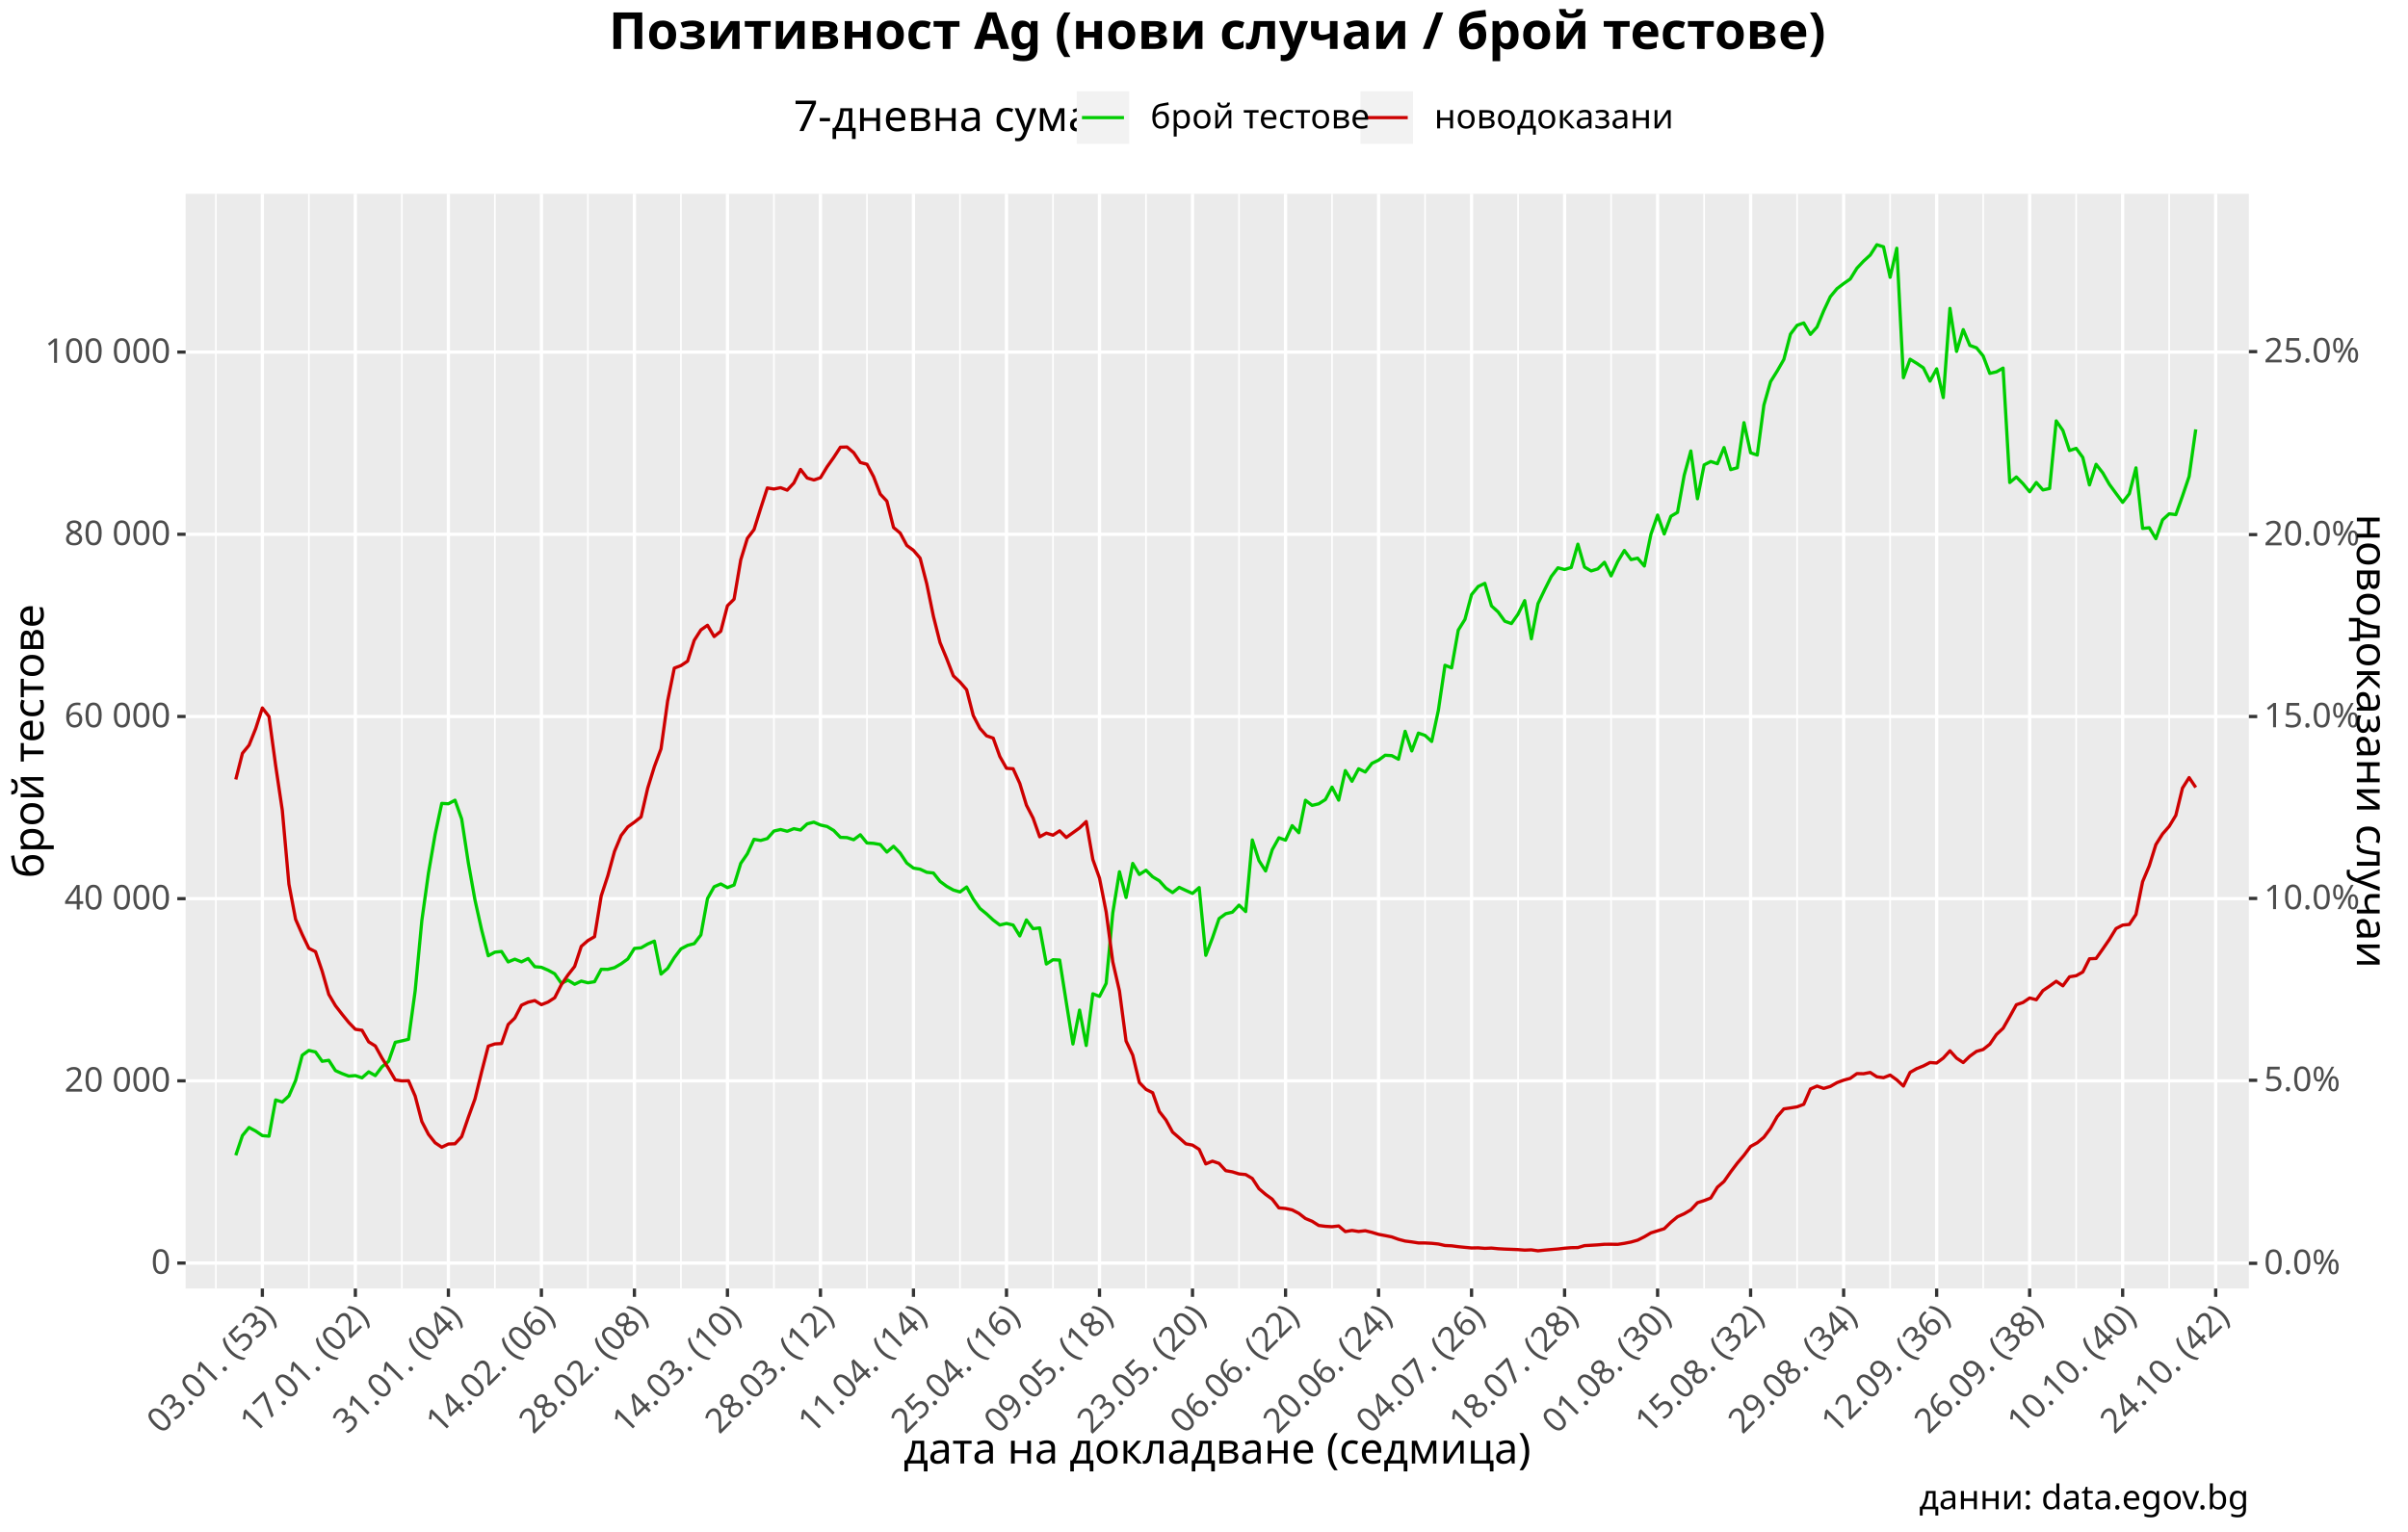
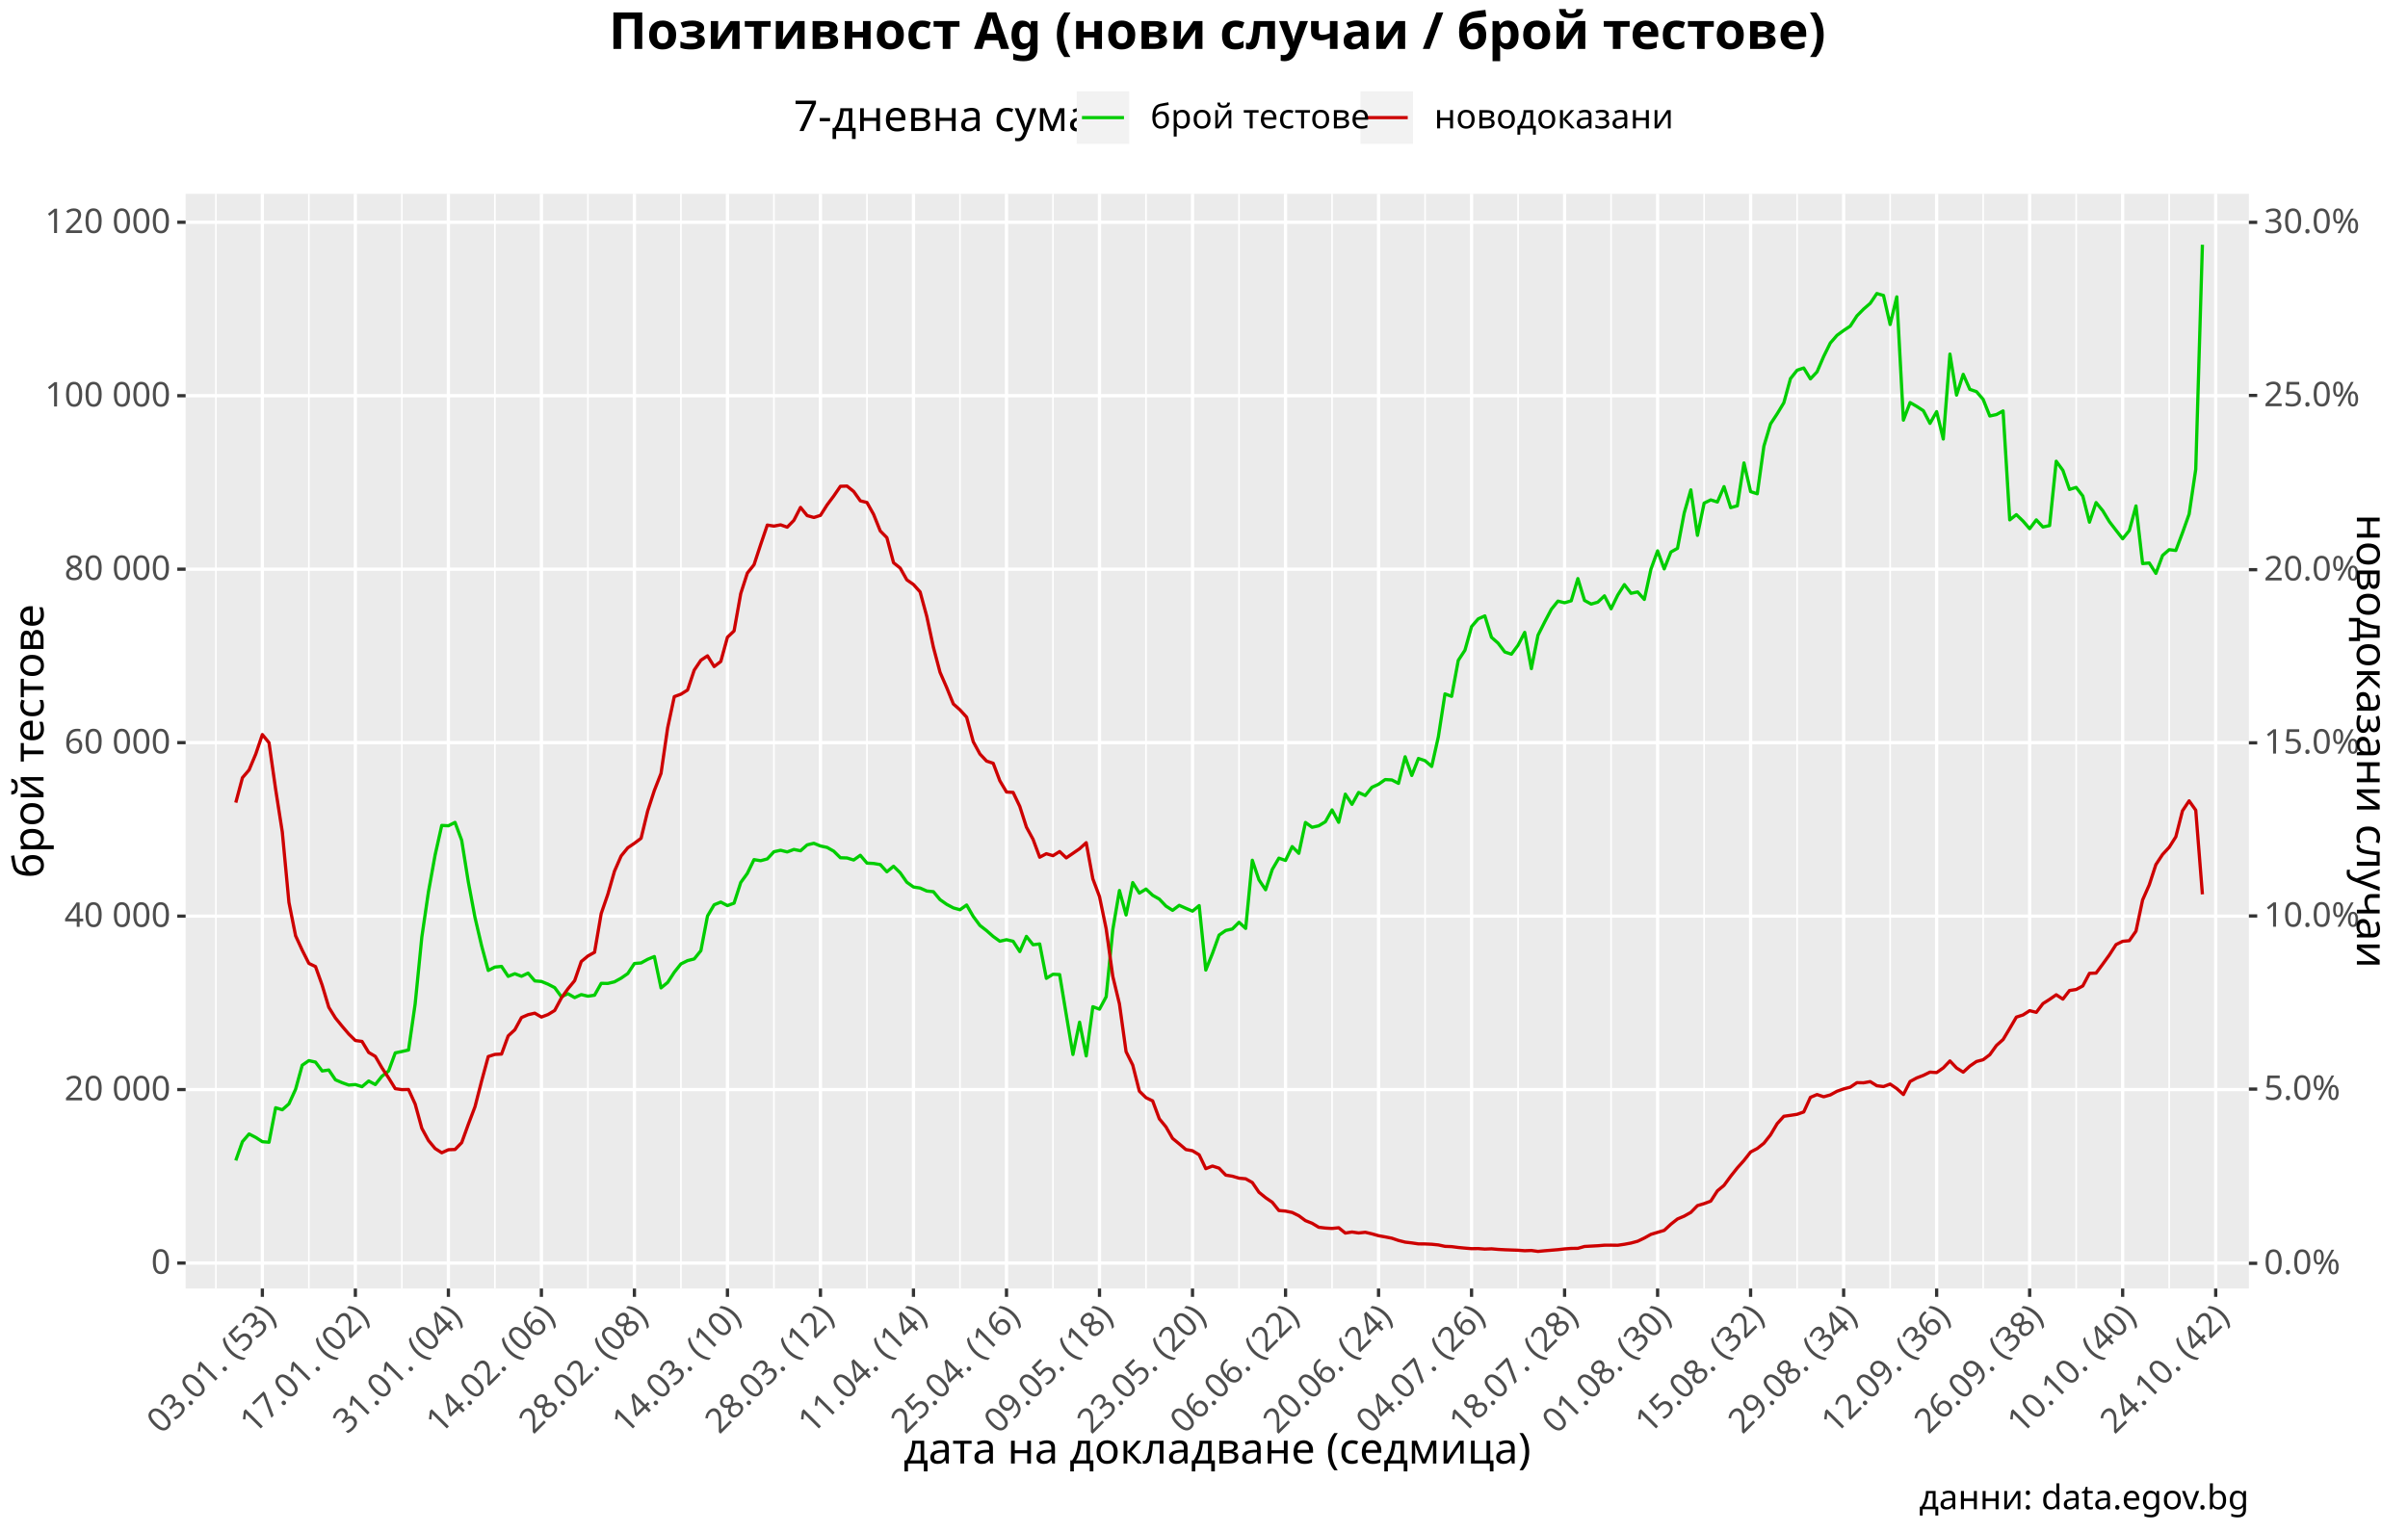
<svg xmlns="http://www.w3.org/2000/svg" class="svglite" viewBox="0 0 792.00 504.00">
  <defs>
    <style type="text/css">
    .svglite line, .svglite polyline, .svglite polygon, .svglite path, .svglite rect, .svglite circle {
      fill: none;
      stroke: #000000;
      stroke-linecap: round;
      stroke-linejoin: round;
      stroke-miterlimit: 10.00;
    }
  </style>
  </defs>
  <rect width="100%" height="100%" style="stroke: none; fill: #FFFFFF;" />
  <defs>
    <clipPath id="cpMC4wMHw3OTIuMDB8MC4wMHw1MDQuMDA=">
      <rect x="0.00" y="0.00" width="792.00" height="504.00" />
    </clipPath>
  </defs>
  <g clip-path="url(#cpMC4wMHw3OTIuMDB8MC4wMHw1MDQuMDA=)">
    <rect x="0.00" y="-0" width="792.00" height="504.00" style="stroke-width: 1.07; stroke: #FFFFFF; fill: #FFFFFF;" />
  </g>
  <defs>
    <clipPath id="cpNjEuMDV8NzM5LjY3fDYzLjc3fDQyMy45Mg==">
      <rect x="61.05" y="63.77" width="678.62" height="360.15" />
    </clipPath>
  </defs>
  <g clip-path="url(#cpNjEuMDV8NzM5LjY3fDYzLjc3fDQyMy45Mg==)">
    <rect x="61.05" y="63.77" width="678.62" height="360.15" style="stroke-width: 1.07; stroke: none; fill: #EBEBEB;" />
    <polyline points="71.00,423.92 71.00,63.77 " style="stroke-width: 0.53; stroke: #FFFFFF; stroke-linecap: butt;" />
    <polyline points="101.59,423.92 101.59,63.77 " style="stroke-width: 0.53; stroke: #FFFFFF; stroke-linecap: butt;" />
    <polyline points="132.18,423.92 132.18,63.77 " style="stroke-width: 0.53; stroke: #FFFFFF; stroke-linecap: butt;" />
    <polyline points="162.77,423.92 162.77,63.77 " style="stroke-width: 0.53; stroke: #FFFFFF; stroke-linecap: butt;" />
    <polyline points="193.37,423.92 193.37,63.77 " style="stroke-width: 0.53; stroke: #FFFFFF; stroke-linecap: butt;" />
    <polyline points="223.96,423.92 223.96,63.77 " style="stroke-width: 0.53; stroke: #FFFFFF; stroke-linecap: butt;" />
    <polyline points="254.55,423.92 254.55,63.77 " style="stroke-width: 0.53; stroke: #FFFFFF; stroke-linecap: butt;" />
    <polyline points="285.15,423.92 285.15,63.77 " style="stroke-width: 0.53; stroke: #FFFFFF; stroke-linecap: butt;" />
    <polyline points="315.74,423.92 315.74,63.77 " style="stroke-width: 0.53; stroke: #FFFFFF; stroke-linecap: butt;" />
    <polyline points="346.33,423.92 346.33,63.77 " style="stroke-width: 0.53; stroke: #FFFFFF; stroke-linecap: butt;" />
    <polyline points="376.93,423.92 376.93,63.77 " style="stroke-width: 0.53; stroke: #FFFFFF; stroke-linecap: butt;" />
    <polyline points="407.52,423.92 407.52,63.77 " style="stroke-width: 0.53; stroke: #FFFFFF; stroke-linecap: butt;" />
    <polyline points="438.11,423.92 438.11,63.77 " style="stroke-width: 0.53; stroke: #FFFFFF; stroke-linecap: butt;" />
    <polyline points="468.71,423.92 468.71,63.77 " style="stroke-width: 0.53; stroke: #FFFFFF; stroke-linecap: butt;" />
    <polyline points="499.30,423.92 499.30,63.77 " style="stroke-width: 0.53; stroke: #FFFFFF; stroke-linecap: butt;" />
    <polyline points="529.89,423.92 529.89,63.77 " style="stroke-width: 0.53; stroke: #FFFFFF; stroke-linecap: butt;" />
    <polyline points="560.49,423.92 560.49,63.77 " style="stroke-width: 0.53; stroke: #FFFFFF; stroke-linecap: butt;" />
    <polyline points="591.08,423.92 591.08,63.77 " style="stroke-width: 0.53; stroke: #FFFFFF; stroke-linecap: butt;" />
    <polyline points="621.67,423.92 621.67,63.77 " style="stroke-width: 0.53; stroke: #FFFFFF; stroke-linecap: butt;" />
    <polyline points="652.27,423.92 652.27,63.77 " style="stroke-width: 0.53; stroke: #FFFFFF; stroke-linecap: butt;" />
    <polyline points="682.86,423.92 682.86,63.77 " style="stroke-width: 0.53; stroke: #FFFFFF; stroke-linecap: butt;" />
    <polyline points="713.45,423.92 713.45,63.77 " style="stroke-width: 0.53; stroke: #FFFFFF; stroke-linecap: butt;" />
    <polyline points="61.05,415.54 739.67,415.54 " style="stroke-width: 1.07; stroke: #FFFFFF; stroke-linecap: butt;" />
-     <polyline points="61.05,355.60 739.67,355.60 " style="stroke-width: 1.07; stroke: #FFFFFF; stroke-linecap: butt;" />
-     <polyline points="61.05,295.66 739.67,295.66 " style="stroke-width: 1.07; stroke: #FFFFFF; stroke-linecap: butt;" />
-     <polyline points="61.05,235.72 739.67,235.72 " style="stroke-width: 1.07; stroke: #FFFFFF; stroke-linecap: butt;" />
-     <polyline points="61.05,175.78 739.67,175.78 " style="stroke-width: 1.07; stroke: #FFFFFF; stroke-linecap: butt;" />
-     <polyline points="61.05,115.84 739.67,115.84 " style="stroke-width: 1.07; stroke: #FFFFFF; stroke-linecap: butt;" />
+     <polyline points="61.05,358.47 739.67,358.47 " style="stroke-width: 1.07; stroke: #FFFFFF; stroke-linecap: butt;" />
+     <polyline points="61.05,301.40 739.67,301.40 " style="stroke-width: 1.07; stroke: #FFFFFF; stroke-linecap: butt;" />
+     <polyline points="61.05,244.33 739.67,244.33 " style="stroke-width: 1.07; stroke: #FFFFFF; stroke-linecap: butt;" />
+     <polyline points="61.05,187.26 739.67,187.26 " style="stroke-width: 1.07; stroke: #FFFFFF; stroke-linecap: butt;" />
+     <polyline points="61.05,130.20 739.67,130.20 " style="stroke-width: 1.07; stroke: #FFFFFF; stroke-linecap: butt;" />
+     <polyline points="61.05,73.13 739.67,73.13 " style="stroke-width: 1.07; stroke: #FFFFFF; stroke-linecap: butt;" />
    <polyline points="86.29,423.92 86.29,63.77 " style="stroke-width: 1.07; stroke: #FFFFFF; stroke-linecap: butt;" />
    <polyline points="116.88,423.92 116.88,63.77 " style="stroke-width: 1.07; stroke: #FFFFFF; stroke-linecap: butt;" />
    <polyline points="147.48,423.92 147.48,63.77 " style="stroke-width: 1.07; stroke: #FFFFFF; stroke-linecap: butt;" />
    <polyline points="178.07,423.92 178.07,63.77 " style="stroke-width: 1.07; stroke: #FFFFFF; stroke-linecap: butt;" />
    <polyline points="208.66,423.92 208.66,63.77 " style="stroke-width: 1.07; stroke: #FFFFFF; stroke-linecap: butt;" />
    <polyline points="239.26,423.92 239.26,63.77 " style="stroke-width: 1.07; stroke: #FFFFFF; stroke-linecap: butt;" />
    <polyline points="269.85,423.92 269.85,63.77 " style="stroke-width: 1.07; stroke: #FFFFFF; stroke-linecap: butt;" />
    <polyline points="300.44,423.92 300.44,63.77 " style="stroke-width: 1.07; stroke: #FFFFFF; stroke-linecap: butt;" />
    <polyline points="331.04,423.92 331.04,63.77 " style="stroke-width: 1.07; stroke: #FFFFFF; stroke-linecap: butt;" />
    <polyline points="361.63,423.92 361.63,63.77 " style="stroke-width: 1.07; stroke: #FFFFFF; stroke-linecap: butt;" />
    <polyline points="392.22,423.92 392.22,63.77 " style="stroke-width: 1.07; stroke: #FFFFFF; stroke-linecap: butt;" />
    <polyline points="422.82,423.92 422.82,63.77 " style="stroke-width: 1.07; stroke: #FFFFFF; stroke-linecap: butt;" />
    <polyline points="453.41,423.92 453.41,63.77 " style="stroke-width: 1.07; stroke: #FFFFFF; stroke-linecap: butt;" />
    <polyline points="484.00,423.92 484.00,63.77 " style="stroke-width: 1.07; stroke: #FFFFFF; stroke-linecap: butt;" />
    <polyline points="514.60,423.92 514.60,63.77 " style="stroke-width: 1.07; stroke: #FFFFFF; stroke-linecap: butt;" />
    <polyline points="545.19,423.92 545.19,63.77 " style="stroke-width: 1.07; stroke: #FFFFFF; stroke-linecap: butt;" />
    <polyline points="575.78,423.92 575.78,63.77 " style="stroke-width: 1.07; stroke: #FFFFFF; stroke-linecap: butt;" />
    <polyline points="606.38,423.92 606.38,63.77 " style="stroke-width: 1.07; stroke: #FFFFFF; stroke-linecap: butt;" />
    <polyline points="636.97,423.92 636.97,63.77 " style="stroke-width: 1.07; stroke: #FFFFFF; stroke-linecap: butt;" />
    <polyline points="667.56,423.92 667.56,63.77 " style="stroke-width: 1.07; stroke: #FFFFFF; stroke-linecap: butt;" />
    <polyline points="698.15,423.92 698.15,63.77 " style="stroke-width: 1.07; stroke: #FFFFFF; stroke-linecap: butt;" />
    <polyline points="728.75,423.92 728.75,63.77 " style="stroke-width: 1.07; stroke: #FFFFFF; stroke-linecap: butt;" />
-     <polyline points="77.55,380.09 79.74,373.60 81.92,370.94 84.11,372.13 86.29,373.62 88.48,373.80 90.66,361.88 92.85,362.57 95.03,360.54 97.22,355.50 99.40,347.18 101.59,345.59 103.77,346.10 105.96,349.17 108.14,348.84 110.33,352.23 112.51,353.21 114.70,354.04 116.88,353.87 119.07,354.60 121.26,352.64 123.44,353.87 125.63,350.98 127.81,349.17 130.00,342.92 132.18,342.45 134.37,341.92 136.55,326.00 138.74,302.88 140.92,287.26 143.11,274.55 145.29,264.32 147.48,264.44 149.66,263.27 151.85,269.47 154.03,283.83 156.22,296.10 158.40,305.90 160.59,314.44 162.77,313.27 164.96,313.04 167.14,316.47 169.33,315.57 171.52,316.45 173.70,315.36 175.89,318.05 178.07,318.24 180.26,319.18 182.44,320.37 184.63,323.51 186.81,322.48 189.00,323.82 191.18,322.78 193.37,323.34 195.55,322.98 197.74,318.89 199.92,318.92 202.11,318.36 204.29,317.10 206.48,315.51 208.66,312.03 210.85,311.84 213.03,310.58 215.22,309.63 217.41,320.47 219.59,318.59 221.78,315.06 223.96,312.18 226.15,311.03 228.33,310.46 230.52,307.60 232.70,295.63 234.89,291.74 237.07,290.82 239.26,292.03 241.44,291.17 243.63,284.06 245.81,280.89 248.00,276.14 250.18,276.51 252.37,275.89 254.55,273.41 256.74,272.91 258.92,273.49 261.11,272.63 263.29,273.09 265.48,271.05 267.67,270.49 269.85,271.43 272.04,271.92 274.22,273.23 276.41,275.49 278.59,275.57 280.78,276.27 282.96,274.64 285.15,277.34 287.33,277.47 289.52,277.85 291.70,280.33 293.89,278.43 296.07,280.68 298.26,283.96 300.44,285.60 302.63,285.97 304.81,286.98 307.00,287.22 309.18,289.97 311.37,291.60 313.56,292.82 315.74,293.46 317.93,291.82 320.11,295.78 322.30,298.88 324.48,300.67 326.67,302.70 328.85,304.34 331.04,303.81 333.22,304.35 335.41,307.92 337.59,302.66 339.78,305.55 341.96,305.28 344.15,317.16 346.33,315.75 348.52,315.86 350.70,329.73 352.89,343.47 355.07,332.32 357.26,343.96 359.44,326.96 361.63,327.81 363.82,323.53 366.00,300.34 368.19,286.81 370.37,295.27 372.56,284.07 374.74,287.70 376.93,286.31 379.11,288.47 381.30,289.78 383.48,292.19 385.67,293.66 387.85,291.94 390.04,292.96 392.22,293.95 394.41,292.02 396.59,314.30 398.78,308.58 400.96,302.22 403.15,300.62 405.33,300.11 407.52,297.79 409.71,299.90 411.89,276.35 414.08,283.14 416.26,286.55 418.45,279.55 420.63,275.63 422.82,276.42 425.00,271.64 427.19,273.96 429.37,263.29 431.56,264.97 433.74,264.45 435.93,263.05 438.11,258.96 440.30,263.25 442.48,253.52 444.67,257.04 446.85,252.93 449.04,253.99 451.22,251.15 453.41,250.09 455.59,248.47 457.78,248.61 459.97,249.79 462.15,240.60 464.34,247.06 466.52,241.19 468.71,241.95 470.89,243.94 473.08,233.70 475.26,218.87 477.45,219.72 479.63,207.30 481.82,203.79 484.00,195.63 486.19,192.95 488.37,191.92 490.56,199.34 492.74,201.34 494.93,204.38 497.11,205.15 499.30,202.03 501.48,197.61 503.67,210.16 505.85,198.61 508.04,194.03 510.23,189.66 512.41,186.81 514.60,187.38 516.78,186.70 518.97,179.03 521.15,186.57 523.34,187.83 525.52,187.17 527.71,184.99 529.89,189.46 532.08,184.74 534.26,181.11 536.45,184.11 538.63,183.64 540.82,186.22 543.00,175.76 545.19,169.45 547.37,175.69 549.56,169.85 551.74,168.57 553.93,156.39 556.12,148.37 558.30,164.09 560.49,152.95 562.67,151.84 564.86,152.56 567.04,147.25 569.23,154.51 571.41,153.88 573.60,139.06 575.78,148.97 577.97,149.71 580.15,133.27 582.34,125.57 584.52,122.08 586.71,118.27 588.89,109.93 591.08,107.02 593.26,106.26 595.45,110.01 597.63,107.59 599.82,102.26 602.00,97.62 604.19,94.97 606.38,93.30 608.56,91.78 610.75,88.24 612.93,85.91 615.12,83.92 617.30,80.52 619.49,81.20 621.67,91.23 623.86,81.67 626.04,124.26 628.23,118.19 630.41,119.52 632.60,121.01 634.78,125.39 636.97,121.34 639.15,130.80 641.34,101.46 643.52,115.62 645.71,108.45 647.89,113.64 650.08,114.43 652.27,117.12 654.45,122.84 656.64,122.34 658.82,121.10 661.01,158.74 663.19,156.93 665.38,159.14 667.56,161.80 669.75,158.74 671.93,161.19 674.12,160.71 676.30,138.48 678.49,141.62 680.67,148.22 682.86,147.51 685.04,150.49 687.23,159.54 689.41,152.76 691.60,155.56 693.78,159.35 695.97,162.34 698.15,165.28 700.34,162.43 702.53,153.93 704.71,173.85 706.90,173.63 709.08,177.22 711.27,171.04 713.45,169.04 715.64,169.31 717.82,163.21 720.01,156.75 722.19,141.27 " style="stroke-width: 1.07; stroke: #00CD00; stroke-linecap: butt;" />
-     <polyline points="77.55,256.44 79.74,247.83 81.92,245.16 84.11,239.67 86.29,232.92 88.48,235.75 90.66,251.85 92.85,266.60 95.03,290.91 97.22,302.45 99.40,307.43 101.59,312.00 103.77,313.10 105.96,319.52 108.14,327.15 110.33,330.87 112.51,333.69 114.70,336.38 116.88,338.64 119.07,338.96 121.26,342.77 123.44,344.12 125.63,348.09 127.81,351.56 130.00,355.28 132.18,355.62 134.37,355.56 136.55,360.61 138.74,368.98 140.92,373.19 143.11,375.97 145.29,377.43 147.48,376.38 149.66,376.30 151.85,373.95 154.03,367.61 156.22,361.55 158.40,352.66 160.59,344.18 162.77,343.45 164.96,343.33 167.14,337.06 169.33,334.93 171.52,330.70 173.70,329.72 175.89,329.19 178.07,330.54 180.26,329.67 182.44,328.26 184.63,323.96 186.81,320.76 189.00,317.97 191.18,311.35 193.37,309.44 195.55,308.17 197.74,294.76 199.92,288.11 202.11,280.12 204.29,274.88 206.48,272.05 208.66,270.49 210.85,268.77 213.03,259.32 215.22,252.24 217.41,246.36 219.59,230.63 221.78,219.81 223.96,218.98 226.15,217.52 228.33,210.67 230.52,207.25 232.70,205.72 234.89,209.43 237.07,207.67 239.26,199.29 241.44,197.12 243.63,184.21 245.81,177.11 248.00,174.24 250.18,167.28 252.37,160.54 254.55,160.89 256.74,160.45 258.92,161.26 261.11,158.89 263.29,154.43 265.48,157.26 267.67,157.91 269.85,157.18 272.04,153.57 274.22,150.49 276.41,147.13 278.59,147.06 280.78,148.93 282.96,152.16 285.15,152.74 287.33,156.84 289.52,162.56 291.70,164.88 293.89,173.55 296.07,175.38 298.26,179.46 300.44,181.07 302.63,183.63 304.81,192.06 307.00,202.75 309.18,211.40 311.37,216.69 313.56,222.35 315.74,224.39 317.93,226.93 320.11,235.42 322.30,239.63 324.48,242.08 326.67,242.85 328.85,248.89 331.04,252.77 333.22,252.92 335.41,257.74 337.59,264.89 339.78,269.14 341.96,275.30 344.15,274.10 346.33,274.77 348.52,273.35 350.70,275.53 352.89,273.96 355.07,272.39 357.26,270.29 359.44,282.78 361.63,288.91 363.82,300.04 366.00,316.46 368.19,326.01 370.37,342.50 372.56,347.14 374.74,356.16 376.93,358.41 379.11,359.50 381.30,365.69 383.48,368.47 385.67,372.47 387.85,374.35 390.04,376.32 392.22,376.74 394.41,378.14 396.59,382.93 398.78,382.02 400.96,382.76 403.15,385.15 405.33,385.54 407.52,386.22 409.71,386.43 411.89,387.72 414.08,391.09 416.26,392.95 418.45,394.54 420.63,397.39 422.82,397.59 425.00,398.06 427.19,399.20 429.37,400.89 431.56,401.80 433.74,403.18 435.93,403.46 438.11,403.59 440.30,403.34 442.48,405.19 444.67,404.82 446.85,405.16 449.04,404.91 451.22,405.44 453.41,406.10 455.59,406.51 457.78,406.95 459.97,407.74 462.15,408.31 464.34,408.59 466.52,408.93 468.71,408.94 470.89,409.05 473.08,409.28 475.26,409.77 477.45,409.87 479.63,410.16 481.82,410.38 484.00,410.58 486.19,410.54 488.37,410.71 490.56,410.62 492.74,410.83 494.93,410.95 497.11,411.03 499.30,411.12 501.48,411.29 503.67,411.20 505.85,411.52 508.04,411.29 510.23,411.10 512.41,410.92 514.60,410.66 516.78,410.49 518.97,410.45 521.15,409.81 523.34,409.69 525.52,409.56 527.71,409.37 529.89,409.36 532.08,409.39 534.26,409.06 536.45,408.63 538.63,408.01 540.82,406.91 543.00,405.62 545.19,404.93 547.37,404.25 549.56,402.12 551.74,400.31 553.93,399.33 556.12,398.05 558.30,395.70 560.49,395.00 562.67,394.15 564.86,390.59 567.04,388.69 569.23,385.55 571.41,382.67 573.60,380.09 575.78,377.17 577.97,375.97 580.15,374.15 582.34,371.22 584.52,367.38 586.71,364.83 588.89,364.51 591.08,364.15 593.26,363.32 595.45,358.28 597.63,357.32 599.82,358.09 602.00,357.44 604.19,356.19 606.38,355.37 608.56,354.77 610.75,353.21 612.93,353.26 615.12,352.84 617.30,354.27 619.49,354.56 621.67,353.70 623.86,355.27 626.04,357.31 628.23,352.82 630.41,351.58 632.60,350.70 634.78,349.57 636.97,349.73 639.15,348.11 641.34,345.71 643.52,348.13 645.71,349.58 647.89,347.48 650.08,345.90 652.27,345.28 654.45,343.55 656.64,340.35 658.82,338.31 661.01,334.48 663.19,330.56 665.38,329.81 667.56,328.33 669.75,328.91 671.93,325.90 674.12,324.42 676.30,322.84 678.49,324.34 680.67,321.37 682.86,321.01 685.04,319.79 687.23,315.44 689.41,315.34 691.60,312.24 693.78,309.07 695.97,305.50 698.15,304.36 700.34,304.14 702.53,300.85 704.71,290.08 706.90,284.86 709.08,277.85 711.27,274.36 713.45,271.87 715.64,268.24 717.82,259.29 720.01,255.83 722.19,259.07 " style="stroke-width: 1.07; stroke: #CD0000; stroke-linecap: butt;" />
+     <polyline points="77.55,381.79 79.74,375.60 81.92,373.08 84.11,374.21 86.29,375.62 88.48,375.80 90.66,364.45 92.85,365.11 95.03,363.17 97.22,358.37 99.40,350.46 101.59,348.94 103.77,349.43 105.96,352.35 108.14,352.03 110.33,355.26 112.51,356.20 114.70,356.99 116.88,356.82 119.07,357.52 121.26,355.65 123.44,356.82 125.63,354.08 127.81,352.35 130.00,346.40 132.18,345.95 134.37,345.45 136.55,330.29 138.74,308.28 140.92,293.41 143.11,281.30 145.29,271.57 147.48,271.68 149.66,270.57 151.85,276.46 154.03,290.14 156.22,301.82 158.40,311.15 160.59,319.28 162.77,318.17 164.96,317.95 167.14,321.22 169.33,320.36 171.52,321.19 173.70,320.16 175.89,322.72 178.07,322.90 180.26,323.80 182.44,324.93 184.63,327.91 186.81,326.94 189.00,328.21 191.18,327.22 193.37,327.75 195.55,327.42 197.74,323.52 199.92,323.55 202.11,323.02 204.29,321.82 206.48,320.30 208.66,316.99 210.85,316.81 213.03,315.61 215.22,314.70 217.41,325.02 219.59,323.23 221.78,319.87 223.96,317.13 226.15,316.04 228.33,315.49 230.52,312.77 232.70,301.37 234.89,297.67 237.07,296.79 239.26,297.95 241.44,297.13 243.63,290.35 245.81,287.34 248.00,282.82 250.18,283.17 252.37,282.58 254.55,280.22 256.74,279.74 258.92,280.29 261.11,279.47 263.29,279.91 265.48,277.97 267.67,277.44 269.85,278.33 272.04,278.80 274.22,280.04 276.41,282.20 278.59,282.27 280.78,282.94 282.96,281.39 285.15,283.96 287.33,284.08 289.52,284.45 291.70,286.81 293.89,285.00 296.07,287.14 298.26,290.26 300.44,291.82 302.63,292.17 304.81,293.14 307.00,293.37 309.18,295.98 311.37,297.53 313.56,298.70 315.74,299.31 317.93,297.75 320.11,301.52 322.30,304.47 324.48,306.17 326.67,308.10 328.85,309.67 331.04,309.16 333.22,309.68 335.41,313.07 337.59,308.07 339.78,310.82 341.96,310.56 344.15,321.87 346.33,320.53 348.52,320.64 350.70,333.84 352.89,346.92 355.07,336.30 357.26,347.39 359.44,331.21 361.63,332.02 363.82,327.94 366.00,305.86 368.19,292.98 370.37,301.03 372.56,290.37 374.74,293.83 376.93,292.50 379.11,294.55 381.30,295.80 383.48,298.10 385.67,299.50 387.85,297.86 390.04,298.83 392.22,299.77 394.41,297.94 396.59,319.15 398.78,313.70 400.96,307.65 403.15,306.13 405.33,305.64 407.52,303.43 409.71,305.44 411.89,283.02 414.08,289.48 416.26,292.73 418.45,286.06 420.63,282.33 422.82,283.09 425.00,278.53 427.19,280.74 429.37,270.59 431.56,272.18 433.74,271.69 435.93,270.35 438.11,266.46 440.30,270.54 442.48,261.28 444.67,264.63 446.85,260.72 449.04,261.73 451.22,259.02 453.41,258.02 455.59,256.48 457.78,256.60 459.97,257.73 462.15,248.98 464.34,255.13 466.52,249.54 468.71,250.27 470.89,252.16 473.08,242.41 475.26,228.29 477.45,229.10 479.63,217.27 481.82,213.93 484.00,206.16 486.19,203.61 488.37,202.63 490.56,209.69 492.74,211.60 494.93,214.50 497.11,215.23 499.30,212.26 501.48,208.05 503.67,219.99 505.85,209.00 508.04,204.65 510.23,200.48 512.41,197.77 514.60,198.31 516.78,197.67 518.97,190.36 521.15,197.54 523.34,198.74 525.52,198.11 527.71,196.03 529.89,200.29 532.08,195.79 534.26,192.34 536.45,195.20 538.63,194.75 540.82,197.21 543.00,187.24 545.19,181.24 547.37,187.18 549.56,181.62 551.74,180.40 553.93,168.81 556.12,161.17 558.30,176.13 560.49,165.53 562.67,164.47 564.86,165.16 567.04,160.10 569.23,167.01 571.41,166.41 573.60,152.31 575.78,161.74 577.97,162.45 580.15,146.79 582.34,139.46 584.52,136.14 586.71,132.51 588.89,124.57 591.08,121.80 593.26,121.07 595.45,124.65 597.63,122.34 599.82,117.26 602.00,112.85 604.19,110.33 606.38,108.73 608.56,107.29 610.75,103.92 612.93,101.70 615.12,99.81 617.30,96.57 619.49,97.21 621.67,106.76 623.86,97.67 626.04,138.22 628.23,132.44 630.41,133.70 632.60,135.12 634.78,139.29 636.97,135.43 639.15,144.44 641.34,116.50 643.52,129.99 645.71,123.16 647.89,128.10 650.08,128.85 652.27,131.41 654.45,136.86 656.64,136.39 658.82,135.20 661.01,171.04 663.19,169.32 665.38,171.43 667.56,173.95 669.75,171.04 671.93,173.38 674.12,172.91 676.30,151.75 678.49,154.74 680.67,161.02 682.86,160.35 685.04,163.19 687.23,171.80 689.41,165.35 691.60,168.02 693.78,171.62 695.97,174.47 698.15,177.27 700.34,174.55 702.53,166.46 704.71,185.42 706.90,185.22 709.08,188.64 711.27,182.75 713.45,180.84 715.64,181.10 717.82,175.30 720.01,169.15 722.19,154.41 724.38,80.52 " style="stroke-width: 1.07; stroke: #00CD00; stroke-linecap: butt;" />
+     <polyline points="77.55,264.06 79.74,255.87 81.92,253.32 84.11,248.10 86.29,241.67 88.48,244.36 90.66,259.69 92.85,273.73 95.03,296.88 97.22,307.87 99.40,312.61 101.59,316.96 103.77,318.00 105.96,324.12 108.14,331.39 110.33,334.93 112.51,337.61 114.70,340.18 116.88,342.33 119.07,342.63 121.26,346.26 123.44,347.54 125.63,351.32 127.81,354.62 130.00,358.17 132.18,358.49 134.37,358.44 136.55,363.24 138.74,371.21 140.92,375.22 143.11,377.86 145.29,379.26 147.48,378.26 149.66,378.18 151.85,375.94 154.03,369.91 156.22,364.14 158.40,355.67 160.59,347.60 162.77,346.90 164.96,346.79 167.14,340.82 169.33,338.79 171.52,334.77 173.70,333.83 175.89,333.33 178.07,334.61 180.26,333.78 182.44,332.44 184.63,328.35 186.81,325.30 189.00,322.64 191.18,316.34 193.37,314.52 195.55,313.31 197.74,300.55 199.92,294.22 202.11,286.61 204.29,281.62 206.48,278.92 208.66,277.44 210.85,275.80 213.03,266.80 215.22,260.06 217.41,254.46 219.59,239.49 221.78,229.19 223.96,228.39 226.15,227.01 228.33,220.48 230.52,217.22 232.70,215.77 234.89,219.30 237.07,217.63 239.26,209.65 241.44,207.58 243.63,195.29 245.81,188.54 248.00,185.80 250.18,179.17 252.37,172.75 254.55,173.09 256.74,172.67 258.92,173.44 261.11,171.19 263.29,166.94 265.48,169.63 267.67,170.25 269.85,169.56 272.04,166.11 274.22,163.19 276.41,159.99 278.59,159.92 280.78,161.70 282.96,164.77 285.15,165.32 287.33,169.23 289.52,174.68 291.70,176.89 293.89,185.14 296.07,186.88 298.26,190.77 300.44,192.30 302.63,194.74 304.81,202.76 307.00,212.95 309.18,221.18 311.37,226.21 313.56,231.60 315.74,233.54 317.93,235.96 320.11,244.05 322.30,248.06 324.48,250.39 326.67,251.12 328.85,256.87 331.04,260.57 333.22,260.71 335.41,265.30 337.59,272.11 339.78,276.15 341.96,282.02 344.15,280.87 346.33,281.52 348.52,280.16 350.70,282.24 352.89,280.74 355.07,279.24 357.26,277.25 359.44,289.14 361.63,294.98 363.82,305.57 366.00,321.20 368.19,330.30 370.37,346.00 372.56,350.42 374.74,359.00 376.93,361.14 379.11,362.19 381.30,368.08 383.48,370.73 385.67,374.54 387.85,376.33 390.04,378.20 392.22,378.60 394.41,379.93 396.59,384.49 398.78,383.63 400.96,384.33 403.15,386.61 405.33,386.97 407.52,387.62 409.71,387.82 411.89,389.05 414.08,392.26 416.26,394.04 418.45,395.54 420.63,398.26 422.82,398.45 425.00,398.90 427.19,399.98 429.37,401.59 431.56,402.46 433.74,403.77 435.93,404.03 438.11,404.16 440.30,403.93 442.48,405.68 444.67,405.33 446.85,405.65 449.04,405.42 451.22,405.93 453.41,406.55 455.59,406.94 457.78,407.37 459.97,408.11 462.15,408.66 464.34,408.92 466.52,409.24 468.71,409.26 470.89,409.36 473.08,409.58 475.26,410.05 477.45,410.14 479.63,410.42 481.82,410.63 484.00,410.81 486.19,410.78 488.37,410.94 490.56,410.86 492.74,411.05 494.93,411.17 497.11,411.25 499.30,411.33 501.48,411.49 503.67,411.41 505.85,411.71 508.04,411.50 510.23,411.32 512.41,411.14 514.60,410.89 516.78,410.73 518.97,410.70 521.15,410.09 523.34,409.97 525.52,409.85 527.71,409.67 529.89,409.66 532.08,409.69 534.26,409.37 536.45,408.96 538.63,408.37 540.82,407.32 543.00,406.10 545.19,405.44 547.37,404.79 549.56,402.76 551.74,401.04 553.93,400.11 556.12,398.88 558.30,396.65 560.49,395.99 562.67,395.18 564.86,391.79 567.04,389.98 569.23,386.99 571.41,384.24 573.60,381.79 575.78,379.01 577.97,377.86 580.15,376.13 582.34,373.35 584.52,369.68 586.71,367.26 588.89,366.95 591.08,366.61 593.26,365.83 595.45,361.03 597.63,360.11 599.82,360.84 602.00,360.23 604.19,359.03 606.38,358.25 608.56,357.68 610.75,356.20 612.93,356.24 615.12,355.85 617.30,357.21 619.49,357.48 621.67,356.66 623.86,358.15 626.04,360.10 628.23,355.82 630.41,354.64 632.60,353.80 634.78,352.73 636.97,352.88 639.15,351.34 641.34,349.05 643.52,351.36 645.71,352.74 647.89,350.74 650.08,349.23 652.27,348.65 654.45,347.00 656.64,343.95 658.82,342.01 661.01,338.36 663.19,334.63 665.38,333.92 667.56,332.51 669.75,333.06 671.93,330.19 674.12,328.79 676.30,327.28 678.49,328.71 680.67,325.88 682.86,325.54 685.04,324.37 687.23,320.23 689.41,320.14 691.60,317.19 693.78,314.17 695.97,310.77 698.15,309.69 700.34,309.48 702.53,306.35 704.71,296.09 706.90,291.12 709.08,284.45 711.27,281.12 713.45,278.76 715.64,275.30 717.82,266.77 720.01,263.48 722.19,266.56 724.38,294.24 " style="stroke-width: 1.07; stroke: #CD0000; stroke-linecap: butt;" />
  </g>
  <g clip-path="url(#cpMC4wMHw3OTIuMDB8MC4wMHw1MDQuMDA=)">
    <text x="56.12" y="419.08" text-anchor="end" style="font-size: 11.20px; fill: #4D4D4D; font-family: Calibri;" textLength="5.67px" lengthAdjust="spacingAndGlyphs">0</text>
-     <text x="56.12" y="359.14" text-anchor="end" style="font-size: 11.20px; fill: #4D4D4D; font-family: Calibri;" textLength="30.90px" lengthAdjust="spacingAndGlyphs">20 000</text>
-     <text x="56.12" y="299.20" text-anchor="end" style="font-size: 11.20px; fill: #4D4D4D; font-family: Calibri;" textLength="30.90px" lengthAdjust="spacingAndGlyphs">40 000</text>
-     <text x="56.12" y="239.26" text-anchor="end" style="font-size: 11.20px; fill: #4D4D4D; font-family: Calibri;" textLength="30.90px" lengthAdjust="spacingAndGlyphs">60 000</text>
-     <text x="56.12" y="179.32" text-anchor="end" style="font-size: 11.20px; fill: #4D4D4D; font-family: Calibri;" textLength="30.90px" lengthAdjust="spacingAndGlyphs">80 000</text>
-     <text x="56.12" y="119.37" text-anchor="end" style="font-size: 11.20px; fill: #4D4D4D; font-family: Calibri;" textLength="36.57px" lengthAdjust="spacingAndGlyphs">100 000</text>
+     <text x="56.12" y="362.01" text-anchor="end" style="font-size: 11.20px; fill: #4D4D4D; font-family: Calibri;" textLength="30.90px" lengthAdjust="spacingAndGlyphs">20 000</text>
+     <text x="56.12" y="304.94" text-anchor="end" style="font-size: 11.20px; fill: #4D4D4D; font-family: Calibri;" textLength="30.90px" lengthAdjust="spacingAndGlyphs">40 000</text>
+     <text x="56.12" y="247.87" text-anchor="end" style="font-size: 11.20px; fill: #4D4D4D; font-family: Calibri;" textLength="30.90px" lengthAdjust="spacingAndGlyphs">60 000</text>
+     <text x="56.12" y="190.80" text-anchor="end" style="font-size: 11.20px; fill: #4D4D4D; font-family: Calibri;" textLength="30.90px" lengthAdjust="spacingAndGlyphs">80 000</text>
+     <text x="56.12" y="133.73" text-anchor="end" style="font-size: 11.20px; fill: #4D4D4D; font-family: Calibri;" textLength="36.57px" lengthAdjust="spacingAndGlyphs">100 000</text>
+     <text x="56.12" y="76.66" text-anchor="end" style="font-size: 11.20px; fill: #4D4D4D; font-family: Calibri;" textLength="36.57px" lengthAdjust="spacingAndGlyphs">120 000</text>
    <polyline points="58.31,415.54 61.05,415.54 " style="stroke-width: 1.07; stroke: #333333; stroke-linecap: butt;" />
-     <polyline points="58.31,355.60 61.05,355.60 " style="stroke-width: 1.07; stroke: #333333; stroke-linecap: butt;" />
-     <polyline points="58.31,295.66 61.05,295.66 " style="stroke-width: 1.07; stroke: #333333; stroke-linecap: butt;" />
-     <polyline points="58.31,235.72 61.05,235.72 " style="stroke-width: 1.07; stroke: #333333; stroke-linecap: butt;" />
-     <polyline points="58.31,175.78 61.05,175.78 " style="stroke-width: 1.07; stroke: #333333; stroke-linecap: butt;" />
-     <polyline points="58.31,115.84 61.05,115.84 " style="stroke-width: 1.07; stroke: #333333; stroke-linecap: butt;" />
+     <polyline points="58.31,358.47 61.05,358.47 " style="stroke-width: 1.07; stroke: #333333; stroke-linecap: butt;" />
+     <polyline points="58.31,301.40 61.05,301.40 " style="stroke-width: 1.07; stroke: #333333; stroke-linecap: butt;" />
+     <polyline points="58.31,244.33 61.05,244.33 " style="stroke-width: 1.07; stroke: #333333; stroke-linecap: butt;" />
+     <polyline points="58.31,187.26 61.05,187.26 " style="stroke-width: 1.07; stroke: #333333; stroke-linecap: butt;" />
+     <polyline points="58.31,130.20 61.05,130.20 " style="stroke-width: 1.07; stroke: #333333; stroke-linecap: butt;" />
+     <polyline points="58.31,73.13 61.05,73.13 " style="stroke-width: 1.07; stroke: #333333; stroke-linecap: butt;" />
    <polyline points="739.67,415.63 742.41,415.63 " style="stroke-width: 1.07; stroke: #333333; stroke-linecap: butt;" />
-     <polyline points="739.67,355.42 742.41,355.42 " style="stroke-width: 1.07; stroke: #333333; stroke-linecap: butt;" />
-     <polyline points="739.67,295.58 742.41,295.58 " style="stroke-width: 1.07; stroke: #333333; stroke-linecap: butt;" />
-     <polyline points="739.67,235.73 742.41,235.73 " style="stroke-width: 1.07; stroke: #333333; stroke-linecap: butt;" />
-     <polyline points="739.67,175.89 742.41,175.89 " style="stroke-width: 1.07; stroke: #333333; stroke-linecap: butt;" />
-     <polyline points="739.67,115.68 742.41,115.68 " style="stroke-width: 1.07; stroke: #333333; stroke-linecap: butt;" />
+     <polyline points="739.67,358.31 742.41,358.31 " style="stroke-width: 1.07; stroke: #333333; stroke-linecap: butt;" />
+     <polyline points="739.67,301.35 742.41,301.35 " style="stroke-width: 1.07; stroke: #333333; stroke-linecap: butt;" />
+     <polyline points="739.67,244.39 742.41,244.39 " style="stroke-width: 1.07; stroke: #333333; stroke-linecap: butt;" />
+     <polyline points="739.67,187.43 742.41,187.43 " style="stroke-width: 1.07; stroke: #333333; stroke-linecap: butt;" />
+     <polyline points="739.67,130.10 742.41,130.10 " style="stroke-width: 1.07; stroke: #333333; stroke-linecap: butt;" />
+     <polyline points="739.67,73.15 742.41,73.15 " style="stroke-width: 1.07; stroke: #333333; stroke-linecap: butt;" />
    <text x="744.61" y="419.16" style="font-size: 11.20px; fill: #4D4D4D; font-family: Calibri;" textLength="22.17px" lengthAdjust="spacingAndGlyphs">0.0%</text>
-     <text x="744.61" y="358.96" style="font-size: 11.20px; fill: #4D4D4D; font-family: Calibri;" textLength="22.17px" lengthAdjust="spacingAndGlyphs">5.0%</text>
-     <text x="744.61" y="299.11" style="font-size: 11.20px; fill: #4D4D4D; font-family: Calibri;" textLength="27.84px" lengthAdjust="spacingAndGlyphs">10.0%</text>
-     <text x="744.61" y="239.27" style="font-size: 11.20px; fill: #4D4D4D; font-family: Calibri;" textLength="27.84px" lengthAdjust="spacingAndGlyphs">15.0%</text>
-     <text x="744.61" y="179.42" style="font-size: 11.20px; fill: #4D4D4D; font-family: Calibri;" textLength="27.84px" lengthAdjust="spacingAndGlyphs">20.0%</text>
-     <text x="744.61" y="119.22" style="font-size: 11.20px; fill: #4D4D4D; font-family: Calibri;" textLength="27.84px" lengthAdjust="spacingAndGlyphs">25.0%</text>
+     <text x="744.61" y="361.84" style="font-size: 11.20px; fill: #4D4D4D; font-family: Calibri;" textLength="22.17px" lengthAdjust="spacingAndGlyphs">5.0%</text>
+     <text x="744.61" y="304.88" style="font-size: 11.20px; fill: #4D4D4D; font-family: Calibri;" textLength="27.84px" lengthAdjust="spacingAndGlyphs">10.0%</text>
+     <text x="744.61" y="247.92" style="font-size: 11.20px; fill: #4D4D4D; font-family: Calibri;" textLength="27.84px" lengthAdjust="spacingAndGlyphs">15.0%</text>
+     <text x="744.61" y="190.96" style="font-size: 11.20px; fill: #4D4D4D; font-family: Calibri;" textLength="27.84px" lengthAdjust="spacingAndGlyphs">20.0%</text>
+     <text x="744.61" y="133.64" style="font-size: 11.20px; fill: #4D4D4D; font-family: Calibri;" textLength="27.84px" lengthAdjust="spacingAndGlyphs">25.0%</text>
+     <text x="744.61" y="76.68" style="font-size: 11.20px; fill: #4D4D4D; font-family: Calibri;" textLength="27.84px" lengthAdjust="spacingAndGlyphs">30.0%</text>
    <polyline points="86.29,426.66 86.29,423.92 " style="stroke-width: 1.07; stroke: #333333; stroke-linecap: butt;" />
    <polyline points="116.88,426.66 116.88,423.92 " style="stroke-width: 1.07; stroke: #333333; stroke-linecap: butt;" />
    <polyline points="147.48,426.66 147.48,423.92 " style="stroke-width: 1.07; stroke: #333333; stroke-linecap: butt;" />
    <polyline points="178.07,426.66 178.07,423.92 " style="stroke-width: 1.07; stroke: #333333; stroke-linecap: butt;" />
    <polyline points="208.66,426.66 208.66,423.92 " style="stroke-width: 1.07; stroke: #333333; stroke-linecap: butt;" />
    <polyline points="239.26,426.66 239.26,423.92 " style="stroke-width: 1.07; stroke: #333333; stroke-linecap: butt;" />
    <polyline points="269.85,426.66 269.85,423.92 " style="stroke-width: 1.07; stroke: #333333; stroke-linecap: butt;" />
    <polyline points="300.44,426.66 300.44,423.92 " style="stroke-width: 1.07; stroke: #333333; stroke-linecap: butt;" />
    <polyline points="331.04,426.66 331.04,423.92 " style="stroke-width: 1.07; stroke: #333333; stroke-linecap: butt;" />
    <polyline points="361.63,426.66 361.63,423.92 " style="stroke-width: 1.07; stroke: #333333; stroke-linecap: butt;" />
    <polyline points="392.22,426.66 392.22,423.92 " style="stroke-width: 1.07; stroke: #333333; stroke-linecap: butt;" />
    <polyline points="422.82,426.66 422.82,423.92 " style="stroke-width: 1.07; stroke: #333333; stroke-linecap: butt;" />
    <polyline points="453.41,426.66 453.41,423.92 " style="stroke-width: 1.07; stroke: #333333; stroke-linecap: butt;" />
    <polyline points="484.00,426.66 484.00,423.92 " style="stroke-width: 1.07; stroke: #333333; stroke-linecap: butt;" />
    <polyline points="514.60,426.66 514.60,423.92 " style="stroke-width: 1.07; stroke: #333333; stroke-linecap: butt;" />
    <polyline points="545.19,426.66 545.19,423.92 " style="stroke-width: 1.07; stroke: #333333; stroke-linecap: butt;" />
    <polyline points="575.78,426.66 575.78,423.92 " style="stroke-width: 1.07; stroke: #333333; stroke-linecap: butt;" />
    <polyline points="606.38,426.66 606.38,423.92 " style="stroke-width: 1.07; stroke: #333333; stroke-linecap: butt;" />
    <polyline points="636.97,426.66 636.97,423.92 " style="stroke-width: 1.07; stroke: #333333; stroke-linecap: butt;" />
    <polyline points="667.56,426.66 667.56,423.92 " style="stroke-width: 1.07; stroke: #333333; stroke-linecap: butt;" />
    <polyline points="698.15,426.66 698.15,423.92 " style="stroke-width: 1.07; stroke: #333333; stroke-linecap: butt;" />
    <polyline points="728.75,426.66 728.75,423.92 " style="stroke-width: 1.07; stroke: #333333; stroke-linecap: butt;" />
    <text transform="translate(91.29,433.85) rotate(-45)" text-anchor="end" style="font-size: 11.20px; fill: #4D4D4D; font-family: Calibri;" textLength="49.00px" lengthAdjust="spacingAndGlyphs">03.01. (53)</text>
    <text transform="translate(121.88,433.85) rotate(-45)" text-anchor="end" style="font-size: 11.20px; fill: #4D4D4D; font-family: Calibri;" textLength="49.00px" lengthAdjust="spacingAndGlyphs">17.01. (02)</text>
    <text transform="translate(152.48,433.85) rotate(-45)" text-anchor="end" style="font-size: 11.20px; fill: #4D4D4D; font-family: Calibri;" textLength="49.00px" lengthAdjust="spacingAndGlyphs">31.01. (04)</text>
    <text transform="translate(183.07,433.85) rotate(-45)" text-anchor="end" style="font-size: 11.20px; fill: #4D4D4D; font-family: Calibri;" textLength="49.00px" lengthAdjust="spacingAndGlyphs">14.02. (06)</text>
    <text transform="translate(213.66,433.85) rotate(-45)" text-anchor="end" style="font-size: 11.20px; fill: #4D4D4D; font-family: Calibri;" textLength="49.00px" lengthAdjust="spacingAndGlyphs">28.02. (08)</text>
    <text transform="translate(244.26,433.85) rotate(-45)" text-anchor="end" style="font-size: 11.20px; fill: #4D4D4D; font-family: Calibri;" textLength="49.00px" lengthAdjust="spacingAndGlyphs">14.03. (10)</text>
    <text transform="translate(274.85,433.85) rotate(-45)" text-anchor="end" style="font-size: 11.20px; fill: #4D4D4D; font-family: Calibri;" textLength="49.00px" lengthAdjust="spacingAndGlyphs">28.03. (12)</text>
    <text transform="translate(305.44,433.85) rotate(-45)" text-anchor="end" style="font-size: 11.20px; fill: #4D4D4D; font-family: Calibri;" textLength="49.00px" lengthAdjust="spacingAndGlyphs">11.04. (14)</text>
    <text transform="translate(336.04,433.85) rotate(-45)" text-anchor="end" style="font-size: 11.20px; fill: #4D4D4D; font-family: Calibri;" textLength="49.00px" lengthAdjust="spacingAndGlyphs">25.04. (16)</text>
    <text transform="translate(366.63,433.85) rotate(-45)" text-anchor="end" style="font-size: 11.20px; fill: #4D4D4D; font-family: Calibri;" textLength="49.00px" lengthAdjust="spacingAndGlyphs">09.05. (18)</text>
    <text transform="translate(397.22,433.85) rotate(-45)" text-anchor="end" style="font-size: 11.20px; fill: #4D4D4D; font-family: Calibri;" textLength="49.00px" lengthAdjust="spacingAndGlyphs">23.05. (20)</text>
    <text transform="translate(427.82,433.85) rotate(-45)" text-anchor="end" style="font-size: 11.20px; fill: #4D4D4D; font-family: Calibri;" textLength="49.00px" lengthAdjust="spacingAndGlyphs">06.06. (22)</text>
    <text transform="translate(458.41,433.85) rotate(-45)" text-anchor="end" style="font-size: 11.20px; fill: #4D4D4D; font-family: Calibri;" textLength="49.00px" lengthAdjust="spacingAndGlyphs">20.06. (24)</text>
    <text transform="translate(489.00,433.85) rotate(-45)" text-anchor="end" style="font-size: 11.20px; fill: #4D4D4D; font-family: Calibri;" textLength="49.00px" lengthAdjust="spacingAndGlyphs">04.07. (26)</text>
    <text transform="translate(519.60,433.85) rotate(-45)" text-anchor="end" style="font-size: 11.20px; fill: #4D4D4D; font-family: Calibri;" textLength="49.00px" lengthAdjust="spacingAndGlyphs">18.07. (28)</text>
    <text transform="translate(550.19,433.85) rotate(-45)" text-anchor="end" style="font-size: 11.20px; fill: #4D4D4D; font-family: Calibri;" textLength="49.00px" lengthAdjust="spacingAndGlyphs">01.08. (30)</text>
    <text transform="translate(580.78,433.85) rotate(-45)" text-anchor="end" style="font-size: 11.20px; fill: #4D4D4D; font-family: Calibri;" textLength="49.00px" lengthAdjust="spacingAndGlyphs">15.08. (32)</text>
    <text transform="translate(611.37,433.85) rotate(-45)" text-anchor="end" style="font-size: 11.20px; fill: #4D4D4D; font-family: Calibri;" textLength="49.00px" lengthAdjust="spacingAndGlyphs">29.08. (34)</text>
    <text transform="translate(641.97,433.85) rotate(-45)" text-anchor="end" style="font-size: 11.20px; fill: #4D4D4D; font-family: Calibri;" textLength="49.00px" lengthAdjust="spacingAndGlyphs">12.09. (36)</text>
    <text transform="translate(672.56,433.85) rotate(-45)" text-anchor="end" style="font-size: 11.20px; fill: #4D4D4D; font-family: Calibri;" textLength="49.00px" lengthAdjust="spacingAndGlyphs">26.09. (38)</text>
    <text transform="translate(703.15,433.85) rotate(-45)" text-anchor="end" style="font-size: 11.20px; fill: #4D4D4D; font-family: Calibri;" textLength="49.00px" lengthAdjust="spacingAndGlyphs">10.10. (40)</text>
    <text transform="translate(733.75,433.85) rotate(-45)" text-anchor="end" style="font-size: 11.20px; fill: #4D4D4D; font-family: Calibri;" textLength="49.00px" lengthAdjust="spacingAndGlyphs">24.10. (42)</text>
    <text x="400.36" y="481.49" text-anchor="middle" style="font-size: 14.00px; font-family: Calibri;" textLength="181.99px" lengthAdjust="spacingAndGlyphs">дата на докладване (седмица)</text>
    <text transform="translate(14.32,243.84) rotate(-90)" text-anchor="middle" style="font-size: 14.00px; font-family: Calibri;" textLength="77.69px" lengthAdjust="spacingAndGlyphs">брой тестове</text>
    <text transform="translate(775.19,243.84) rotate(90)" text-anchor="middle" style="font-size: 14.00px; font-family: Calibri;" textLength="128.39px" lengthAdjust="spacingAndGlyphs">новодоказани случаи</text>
    <rect x="255.57" y="24.57" width="289.59" height="28.24" style="stroke-width: 1.07; stroke: none; fill: #FFFFFF;" />
    <text x="261.05" y="43.11" style="font-size: 14.00px; font-family: Calibri;" textLength="86.10px" lengthAdjust="spacingAndGlyphs">7-дневна сума</text>
    <rect x="354.13" y="30.05" width="17.28" height="17.28" style="stroke-width: 1.07; stroke: none; fill: #F2F2F2;" />
    <line x1="355.86" y1="38.69" x2="369.68" y2="38.69" style="stroke-width: 1.07; stroke: #00CD00; stroke-linecap: butt;" />
    <rect x="447.46" y="30.05" width="17.28" height="17.28" style="stroke-width: 1.07; stroke: none; fill: #F2F2F2;" />
    <line x1="449.19" y1="38.69" x2="463.01" y2="38.69" style="stroke-width: 1.07; stroke: #CD0000; stroke-linecap: butt;" />
    <text x="378.38" y="42.23" style="font-size: 11.20px; font-family: Calibri;" textLength="62.11px" lengthAdjust="spacingAndGlyphs">брой тестове</text>
    <text x="471.72" y="42.23" style="font-size: 11.20px; font-family: Calibri;" textLength="67.96px" lengthAdjust="spacingAndGlyphs">новодоказани</text>
    <text x="400.36" y="16.10" text-anchor="middle" style="font-size: 16.80px; font-weight: bold; font-family: Calibri;" textLength="326.91px" lengthAdjust="spacingAndGlyphs">Позитивност Ag (нови случаи / брой тестове)</text>
    <text x="739.67" y="496.53" text-anchor="end" style="font-size: 11.20px; font-family: Calibri;" textLength="94.05px" lengthAdjust="spacingAndGlyphs">данни: data.egov.bg</text>
  </g>
</svg>
